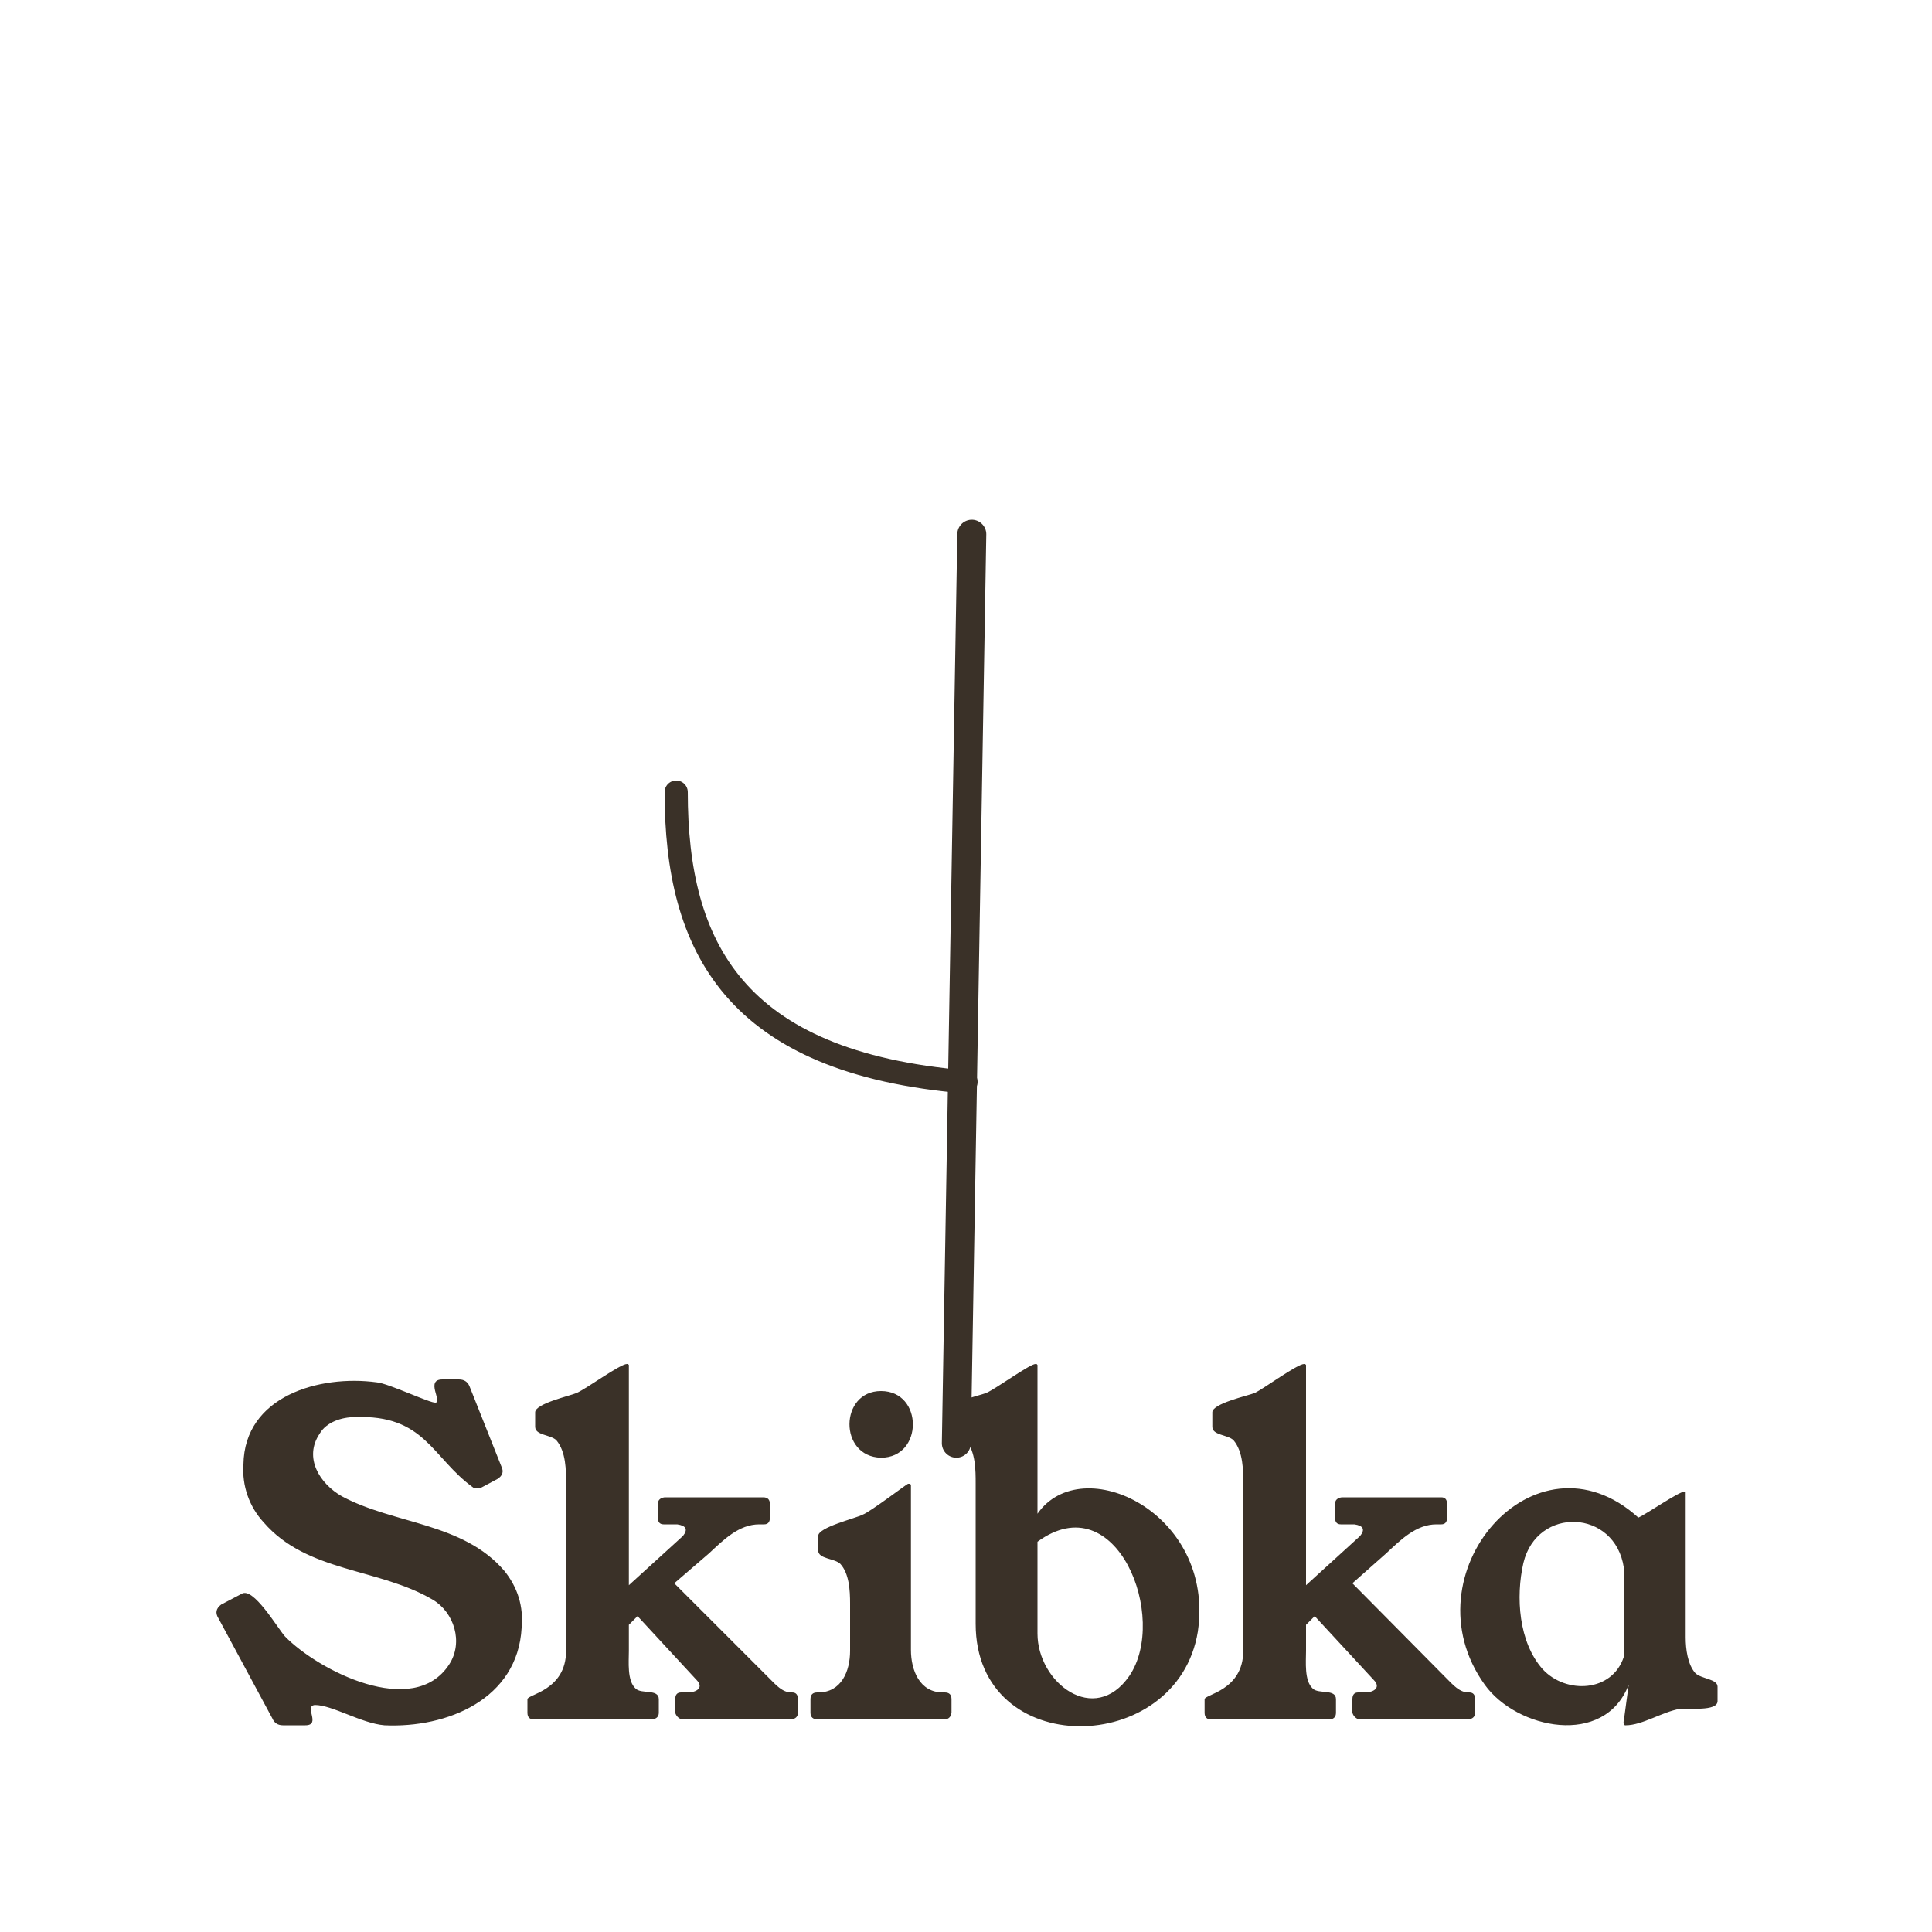
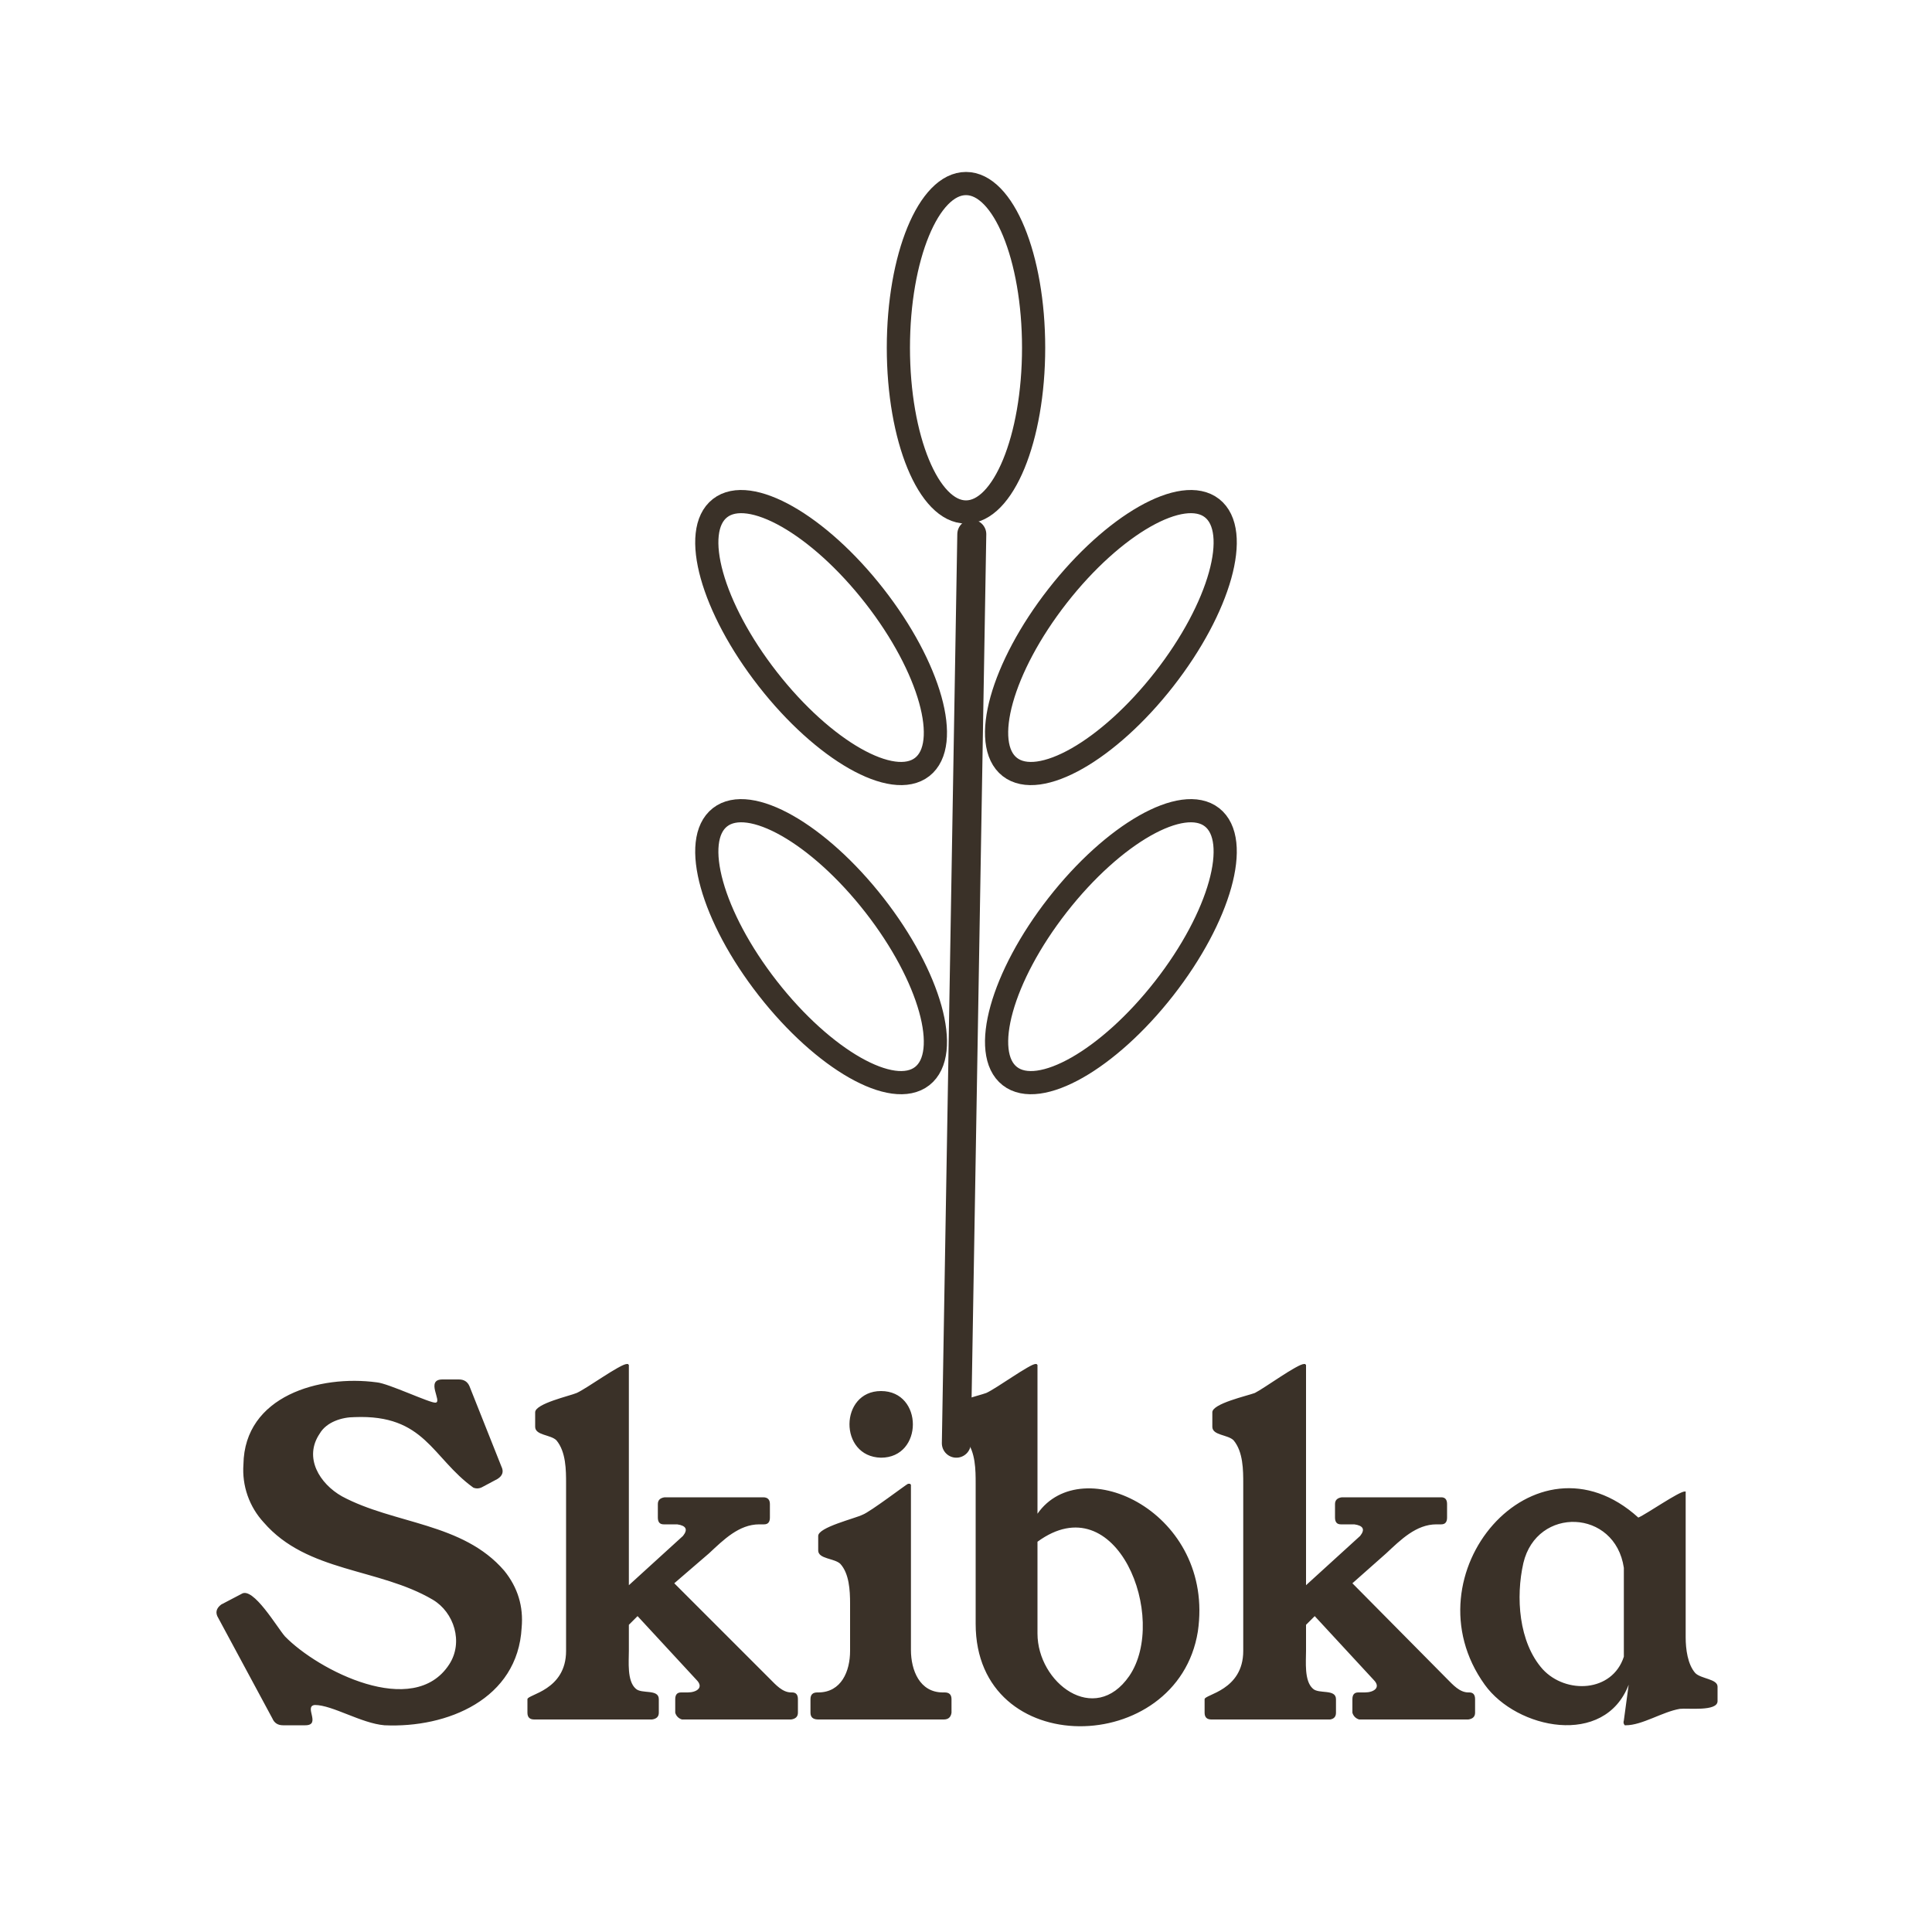
<svg xmlns="http://www.w3.org/2000/svg" viewBox="0 0 200 200">
  <path fill="none" stroke="#3a3128" stroke-linecap="round" stroke-linejoin="round" stroke-width="3" d="m99 149.4 1.6-94.1" />
-   <path fill="none" stroke="#3a3128" stroke-linecap="round" stroke-linejoin="round" stroke-width="2.4" d="M100 112c-24-2-30-14-30-30" />
+   <g fill="none" stroke="#3a3128" stroke-linecap="round" stroke-linejoin="round" stroke-width="2.4">
+     <ellipse cx="85" cy="98" rx="7" ry="17" transform="rotate(-38 85 98)" />
+     <ellipse cx="115" cy="98" rx="7" ry="17" transform="rotate(38 115 98)" />
+     <ellipse cx="85" cy="66" rx="7" ry="17" transform="rotate(-38 85 66)" />
+     <ellipse cx="115" cy="66" rx="7" ry="17" transform="rotate(38 115 66)" />
+     <ellipse cx="100" cy="36" rx="7" ry="17" />
+   </g>
  <path fill="#3a3128" d="M50 153.9q-.5.3-1 .1c-4.3-3.1-5-7.6-12.3-7.3-1.3 0-2.9.5-3.6 1.7-1.7 2.5 0 5.2 2.3 6.5 5.4 2.9 12.5 2.7 16.8 7.7q2.1 2.6 1.8 5.9c-.4 7.4-7.7 10.4-14.2 10.1-2.4-.2-5.4-2.1-7.2-2.1-1.2.1.7 2.1-1 2.1h-2.3q-.8 0-1.1-.7l-5.6-10.4q-.5-.8.3-1.4L25 165c1.2-.8 3.7 3.5 4.5 4.4 3.4 3.5 13.3 8.6 17 2.9 1.5-2.3.5-5.4-1.7-6.7-5.6-3.3-13-2.8-17.5-8a8 8 0 0 1-2.1-6c.1-7.1 7.9-9.3 13.8-8.5 1.2.1 5.6 2.2 6.1 2.1.7-.1-1.1-2.4.7-2.4h1.7q.8 0 1.1.7l3.3 8.3q.4.8-.4 1.3zm32 21.3q.6 0 .6.7v1.4q0 .6-.7.7H70.6a1 1 0 0 1-.7-.7v-1.4q0-.7.6-.7h.7c.9 0 1.7-.5.9-1.3l-6.1-6.6-.9.9v2.7c0 1.1-.2 3.1.7 3.9.6.6 2.4 0 2.4 1.1v1.4q0 .6-.7.7H55.3q-.7 0-.7-.7v-1.4c0-.5 4-.9 4-5v-17.3c0-1.4 0-3.3-1-4.5-.6-.6-2.2-.5-2.2-1.4v-1.5c0-.9 3.6-1.7 4.3-2 1.1-.5 4.5-3 5.2-3h.1l.1.1v22.8l5.6-5.1q.8-1-.6-1.2h-1.4q-.6 0-.6-.7v-1.4q0-.6.7-.7H79q.7 0 .7.7v1.4q0 .7-.6.7h-.5c-2.1 0-3.7 1.6-5.2 3l-3.6 3.1 9.9 9.9c.6.6 1.3 1.4 2.2 1.4zm15.8 0q.7 0 .7.7v1.4q-.1.7-.8.7h-13q-.8 0-.8-.7v-1.4q0-.7.7-.7h.1c2.4 0 3.3-2.2 3.3-4.3V166c0-1.4-.1-3.1-1-4.1-.6-.6-2.3-.5-2.3-1.4V159c0-.9 3.8-1.8 4.6-2.2.8-.3 4.6-3.2 4.7-3.2h.2l.1.1v17.1c0 2.1.9 4.4 3.3 4.4zM91.2 144c4.4 0 4.4 6.9 0 6.9-4.4-.1-4.3-6.9 0-6.9m9.8 9.6c0-1.4 0-3.3-1-4.5-.6-.6-2.3-.5-2.3-1.4v-1.5c0-.9 3.6-1.7 4.4-2 1.1-.5 4.5-3 5.1-3h.1l.1.1v15.4c4.6-6.6 18.4-.1 16.6 12.2-2.1 13-23 13.4-23-.8zm6.4 15.5c0 5.1 5.9 9.6 9.5 4.4 4.1-6-1.3-19.9-9.5-13.9zm44.7 6.1q.6 0 .6.7v1.4q0 .6-.7.7h-11.3a1 1 0 0 1-.7-.7v-1.4q0-.7.6-.7h.7c.9 0 1.7-.5.9-1.3l-6.1-6.6-.9.9v2.7c0 1.1-.2 3.1.7 3.9.6.6 2.4 0 2.4 1.1v1.4q0 .6-.6.7h-12.3q-.7 0-.7-.7v-1.4c0-.5 4-.9 4-5v-17.3c0-1.4 0-3.3-1-4.5-.6-.6-2.2-.5-2.2-1.4v-1.5c0-.9 3.6-1.7 4.4-2 1-.5 4.4-3 5.1-3h.1l.1.1v22.8l5.6-5.1q.8-1-.6-1.2h-1.4q-.6 0-.6-.7v-1.4q0-.6.7-.7h10.3q.6 0 .6.7v1.4q0 .7-.6.7h-.5c-2.1 0-3.7 1.6-5.2 3l-3.5 3.1 9.8 9.9c.6.6 1.3 1.4 2.2 1.4zm22.4-5.7c0 1.2.2 2.8 1 3.7.6.6 2.3.6 2.3 1.4v1.5c0 1.1-3.1.7-3.9.8-1.8.3-3.9 1.7-5.6 1.7h-.1q-.2-.2-.1-.5l.5-3.7c-2.5 6.5-11.6 4.6-14.9 0-8.2-11.4 5.2-27 15.9-17.3.9-.4 4.2-2.7 4.8-2.7h.1zm-6.4-7.2c-.9-6.1-9-6.4-10.4-.5-.8 3.5-.5 8.2 2 11 2.4 2.6 7.2 2.4 8.4-1.3z" />
</svg>
